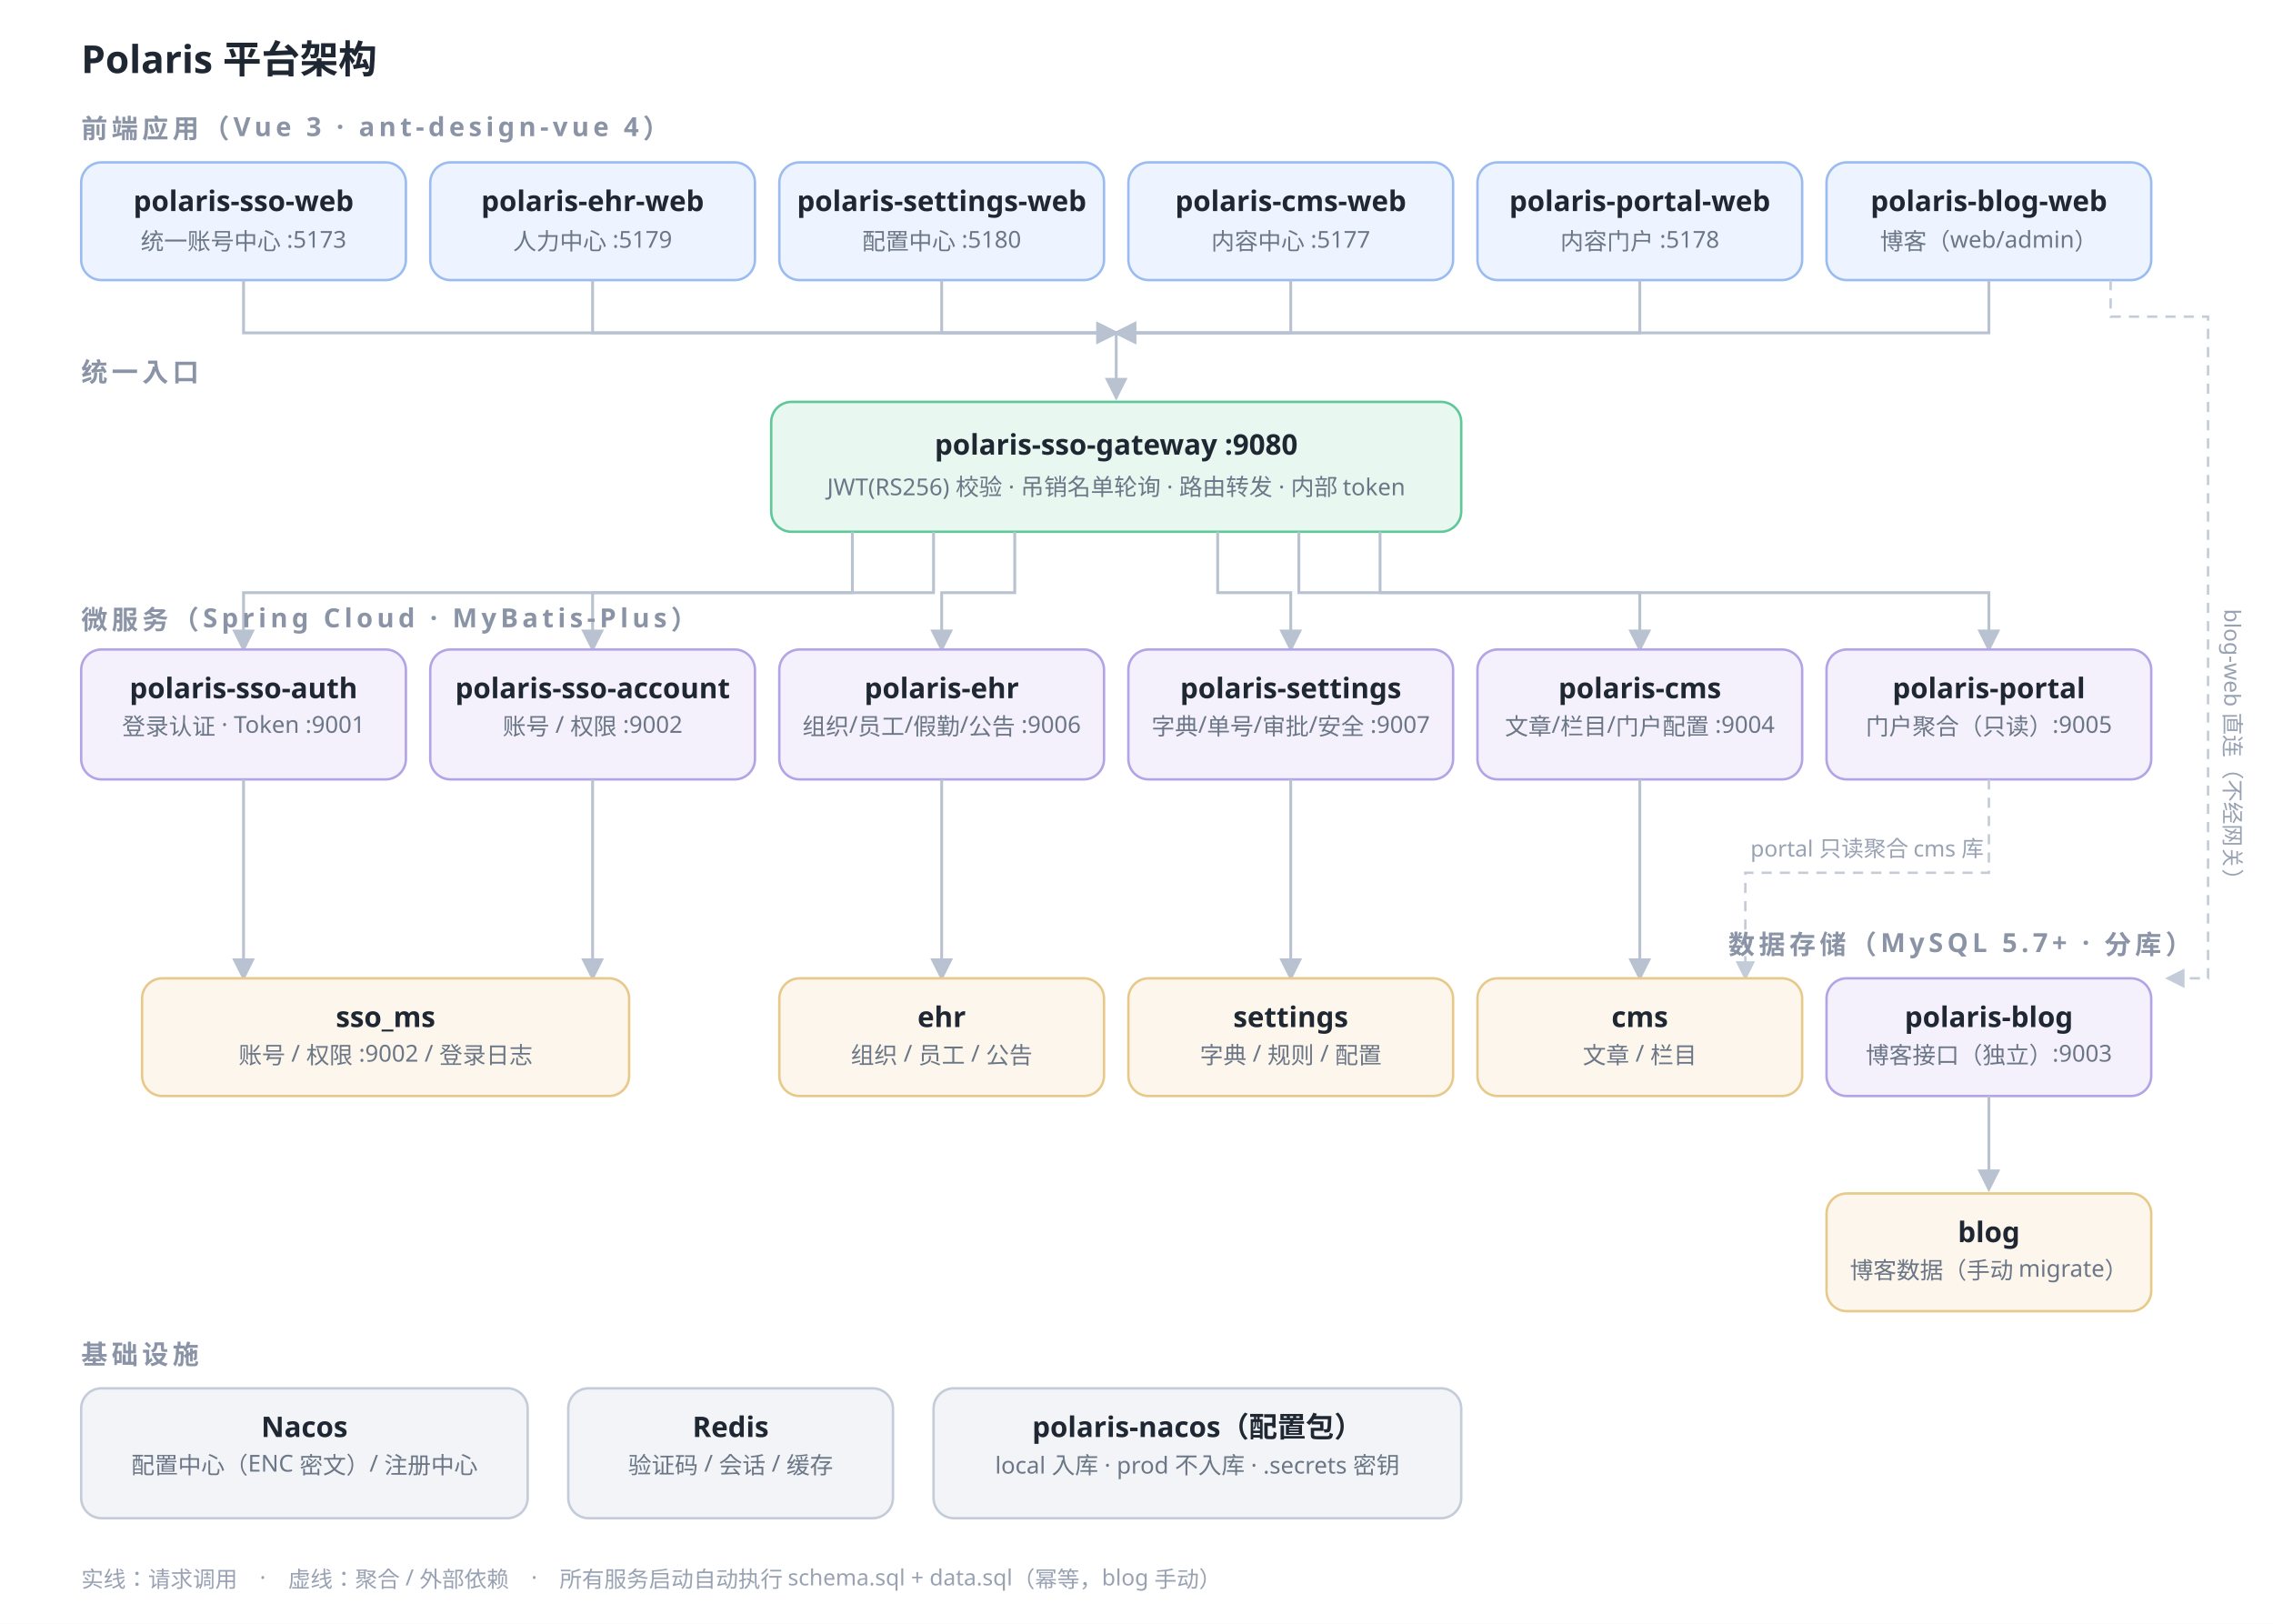
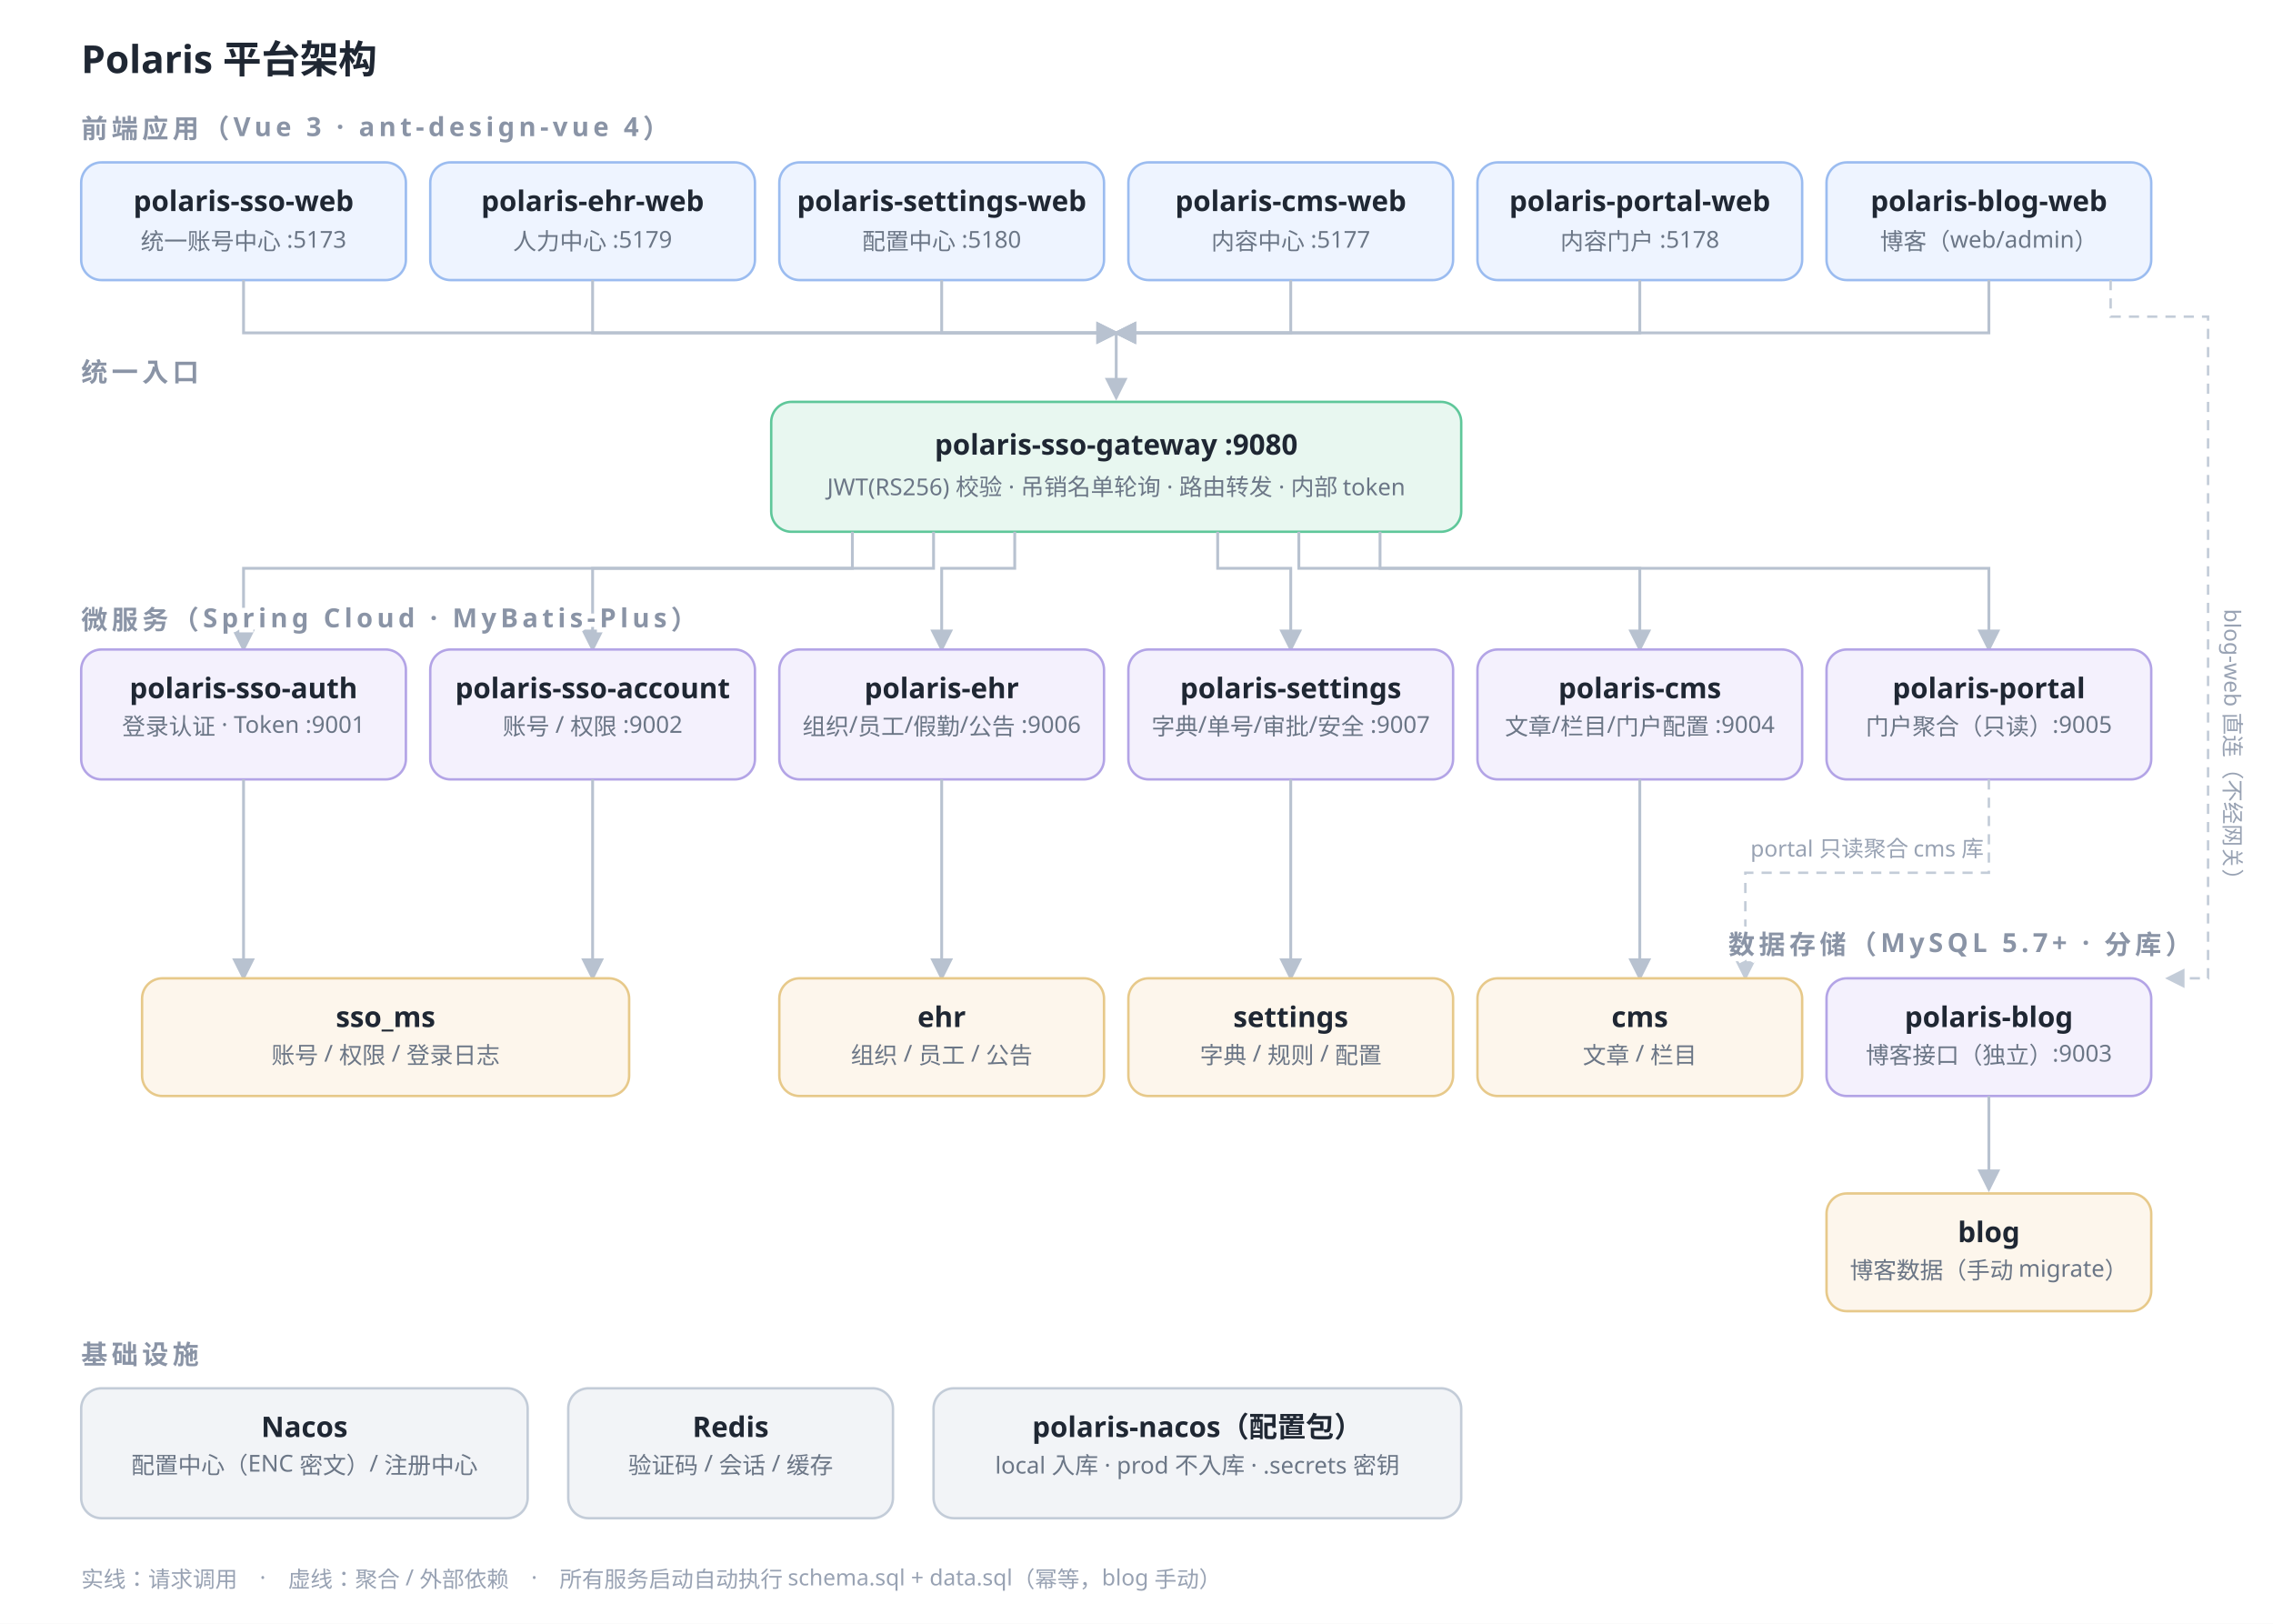
<svg xmlns="http://www.w3.org/2000/svg" width="1120" height="800" viewBox="0 0 1120 800" font-family="Segoe UI, Microsoft YaHei, sans-serif">
  <defs>
    <style>
      .title   { font-size:19px; font-weight:700; fill:#1f2733; }
-       .layer   { font-size:13px; font-weight:600; fill:#8a94a6; letter-spacing:2px; }
+       .layer   { font-size:13px; font-weight:600; fill:#8a94a6; letter-spacing:2px; paint-order:stroke; stroke:#ffffff; stroke-width:5px; }
      .box     { stroke-width:1.2; }
      .name    { font-size:14px; font-weight:600; fill:#1f2733; }
      .sub     { font-size:11.5px; fill:#6b7686; }
      .db      { fill:#fdf6ec; stroke:#e7c98a; }
      .db .name{ fill:#8a6420; }
      .fe      { fill:#eef4ff; stroke:#9bbcf0; }
      .fe .name{ fill:#1d4f91; }
      .gw      { fill:#e8f7f0; stroke:#5fc79a; }
      .gw .name{ fill:#0f7a52; }
      .svc     { fill:#f4f1fd; stroke:#b3a4e6; }
      .svc .name{ fill:#5b3fa8; }
      .infra   { fill:#f2f4f7; stroke:#c3ccd8; }
      .infra .name{ fill:#465364; }
      .edge    { stroke:#b8c2d0; stroke-width:1.4; fill:none; marker-end:url(#arr); }
      .edgeDash{ stroke:#c3ccd8; stroke-width:1.2; fill:none; stroke-dasharray:5 4; marker-end:url(#arr2); }
      .note    { font-size:11px; fill:#98a2b3; }
    </style>
    <marker id="arr" markerWidth="8" markerHeight="8" refX="7" refY="4" orient="auto">
      <path d="M0,0 L8,4 L0,8 Z" fill="#b8c2d0" />
    </marker>
    <marker id="arr2" markerWidth="8" markerHeight="8" refX="7" refY="4" orient="auto">
      <path d="M0,0 L8,4 L0,8 Z" fill="#c3ccd8" />
    </marker>
  </defs>
  <rect x="0" y="0" width="1120" height="800" fill="#ffffff" />
  <text class="title" x="40" y="36">Polaris 平台架构</text>
  <text class="layer" x="40" y="68">前端应用（Vue 3 · ant-design-vue 4）</text>
  <g>
    <rect class="box fe" x="40" y="80" width="160" height="58" rx="10" />
    <text class="name" x="120" y="104" text-anchor="middle">polaris-sso-web</text>
    <text class="sub" x="120" y="123" text-anchor="middle">统一账号中心 :5173</text>
    <rect class="box fe" x="212" y="80" width="160" height="58" rx="10" />
    <text class="name" x="292" y="104" text-anchor="middle">polaris-ehr-web</text>
    <text class="sub" x="292" y="123" text-anchor="middle">人力中心 :5179</text>
    <rect class="box fe" x="384" y="80" width="160" height="58" rx="10" />
    <text class="name" x="464" y="104" text-anchor="middle">polaris-settings-web</text>
    <text class="sub" x="464" y="123" text-anchor="middle">配置中心 :5180</text>
    <rect class="box fe" x="556" y="80" width="160" height="58" rx="10" />
    <text class="name" x="636" y="104" text-anchor="middle">polaris-cms-web</text>
    <text class="sub" x="636" y="123" text-anchor="middle">内容中心 :5177</text>
    <rect class="box fe" x="728" y="80" width="160" height="58" rx="10" />
    <text class="name" x="808" y="104" text-anchor="middle">polaris-portal-web</text>
    <text class="sub" x="808" y="123" text-anchor="middle">内容门户 :5178</text>
    <rect class="box fe" x="900" y="80" width="160" height="58" rx="10" />
    <text class="name" x="980" y="104" text-anchor="middle">polaris-blog-web</text>
    <text class="sub" x="980" y="123" text-anchor="middle">博客（web/admin）</text>
  </g>
  <g>
    <path class="edge" d="M120,138 L120,164 L550,164 L550,196" />
    <path class="edge" d="M292,138 L292,164 L550,164" />
    <path class="edge" d="M464,138 L464,164 L550,164" />
    <path class="edge" d="M636,138 L636,164 L550,164" />
    <path class="edge" d="M808,138 L808,164 L550,164" />
    <path class="edge" d="M980,138 L980,164 L550,164" />
  </g>
  <text class="layer" x="40" y="188">统一入口</text>
  <rect class="box gw" x="380" y="198" width="340" height="64" rx="10" />
  <text class="name" x="550" y="224" text-anchor="middle">polaris-sso-gateway :9080</text>
  <text class="sub" x="550" y="244" text-anchor="middle">JWT(RS256) 校验 · 吊销名单轮询 · 路由转发 · 内部 token</text>
  <g>
-     <path class="edge" d="M420,262 L420,292 L120,292 L120,320" />
-     <path class="edge" d="M460,262 L460,292 L292,292 L292,320" />
-     <path class="edge" d="M500,262 L500,292 L464,292 L464,320" />
-     <path class="edge" d="M600,262 L600,292 L636,292 L636,320" />
-     <path class="edge" d="M640,262 L640,292 L808,292 L808,320" />
-     <path class="edge" d="M680,262 L680,292 L980,292 L980,320" />
+     <path class="edge" d="M420,262 L420,280 L120,280 L120,320" />
+     <path class="edge" d="M460,262 L460,280 L292,280 L292,320" />
+     <path class="edge" d="M500,262 L500,280 L464,280 L464,320" />
+     <path class="edge" d="M600,262 L600,280 L636,280 L636,320" />
+     <path class="edge" d="M640,262 L640,280 L808,280 L808,320" />
+     <path class="edge" d="M680,262 L680,280 L980,280 L980,320" />
  </g>
  <text class="layer" x="40" y="310">微服务（Spring Cloud · MyBatis-Plus）</text>
  <g>
    <rect class="box svc" x="40" y="320" width="160" height="64" rx="10" />
    <text class="name" x="120" y="344" text-anchor="middle">polaris-sso-auth</text>
    <text class="sub" x="120" y="362" text-anchor="middle">登录认证 · Token :9001</text>
    <rect class="box svc" x="212" y="320" width="160" height="64" rx="10" />
    <text class="name" x="292" y="344" text-anchor="middle">polaris-sso-account</text>
    <text class="sub" x="292" y="362" text-anchor="middle">账号 / 权限 :9002</text>
    <rect class="box svc" x="384" y="320" width="160" height="64" rx="10" />
    <text class="name" x="464" y="344" text-anchor="middle">polaris-ehr</text>
    <text class="sub" x="464" y="362" text-anchor="middle">组织/员工/假勤/公告 :9006</text>
    <rect class="box svc" x="556" y="320" width="160" height="64" rx="10" />
    <text class="name" x="636" y="344" text-anchor="middle">polaris-settings</text>
    <text class="sub" x="636" y="362" text-anchor="middle">字典/单号/审批/安全 :9007</text>
    <rect class="box svc" x="728" y="320" width="160" height="64" rx="10" />
    <text class="name" x="808" y="344" text-anchor="middle">polaris-cms</text>
    <text class="sub" x="808" y="362" text-anchor="middle">文章/栏目/门户配置 :9004</text>
    <rect class="box svc" x="900" y="320" width="160" height="64" rx="10" />
    <text class="name" x="980" y="344" text-anchor="middle">polaris-portal</text>
    <text class="sub" x="980" y="362" text-anchor="middle">门户聚合（只读）:9005</text>
  </g>
  <path class="edgeDash" d="M1040,138 L1040,156 L1088,156 L1088,482 L1068,482" />
  <text class="note" x="1096" y="300" transform="rotate(90 1096 300)">blog-web 直连（不经网关）</text>
  <g>
    <path class="edge" d="M120,384 L120,482" />
    <path class="edge" d="M292,384 L292,482" />
    <path class="edge" d="M464,384 L464,482" />
    <path class="edge" d="M636,384 L636,482" />
    <path class="edge" d="M808,384 L808,482" />
  </g>
  <path class="edgeDash" d="M980,384 L980,430 L860,430 L860,482" />
  <text class="note" x="920" y="422" text-anchor="middle">portal 只读聚合 cms 库</text>
  <text class="layer" x="1080" y="470" text-anchor="end">数据存储（MySQL 5.7+ · 分库）</text>
  <g>
    <rect class="box db" x="70" y="482" width="240" height="58" rx="10" />
    <text class="name" x="190" y="506" text-anchor="middle">sso_ms</text>
-     <text class="sub" x="190" y="524" text-anchor="middle">账号 / 权限 :9002 / 登录日志</text>
+     <text class="sub" x="190" y="524" text-anchor="middle">账号 / 权限 / 登录日志</text>
    <rect class="box db" x="384" y="482" width="160" height="58" rx="10" />
    <text class="name" x="464" y="506" text-anchor="middle">ehr</text>
    <text class="sub" x="464" y="524" text-anchor="middle">组织 / 员工 / 公告</text>
    <rect class="box db" x="556" y="482" width="160" height="58" rx="10" />
    <text class="name" x="636" y="506" text-anchor="middle">settings</text>
    <text class="sub" x="636" y="524" text-anchor="middle">字典 / 规则 / 配置</text>
    <rect class="box db" x="728" y="482" width="160" height="58" rx="10" />
    <text class="name" x="808" y="506" text-anchor="middle">cms</text>
    <text class="sub" x="808" y="524" text-anchor="middle">文章 / 栏目</text>
  </g>
  <rect class="box svc" x="900" y="482" width="160" height="58" rx="10" />
  <text class="name" x="980" y="506" text-anchor="middle">polaris-blog</text>
  <text class="sub" x="980" y="524" text-anchor="middle">博客接口（独立）:9003</text>
  <path class="edge" d="M980,540 L980,586" />
  <rect class="box db" x="900" y="588" width="160" height="58" rx="10" />
  <text class="name" x="980" y="612" text-anchor="middle">blog</text>
  <text class="sub" x="980" y="630" text-anchor="middle">博客数据（手动 migrate）</text>
  <text class="layer" x="40" y="672">基础设施</text>
  <g>
    <rect class="box infra" x="40" y="684" width="220" height="64" rx="10" />
    <text class="name" x="150" y="708" text-anchor="middle">Nacos</text>
    <text class="sub" x="150" y="726" text-anchor="middle">配置中心（ENC 密文）/ 注册中心</text>
    <rect class="box infra" x="280" y="684" width="160" height="64" rx="10" />
    <text class="name" x="360" y="708" text-anchor="middle">Redis</text>
    <text class="sub" x="360" y="726" text-anchor="middle">验证码 / 会话 / 缓存</text>
    <rect class="box infra" x="460" y="684" width="260" height="64" rx="10" />
    <text class="name" x="590" y="708" text-anchor="middle">polaris-nacos（配置包）</text>
    <text class="sub" x="590" y="726" text-anchor="middle">local 入库 · prod 不入库 · .secrets 密钥</text>
  </g>
  <text class="note" x="40" y="782">实线：请求调用　·　虚线：聚合 / 外部依赖　·　所有服务启动自动执行 schema.sql + data.sql（幂等，blog 手动）</text>
</svg>
